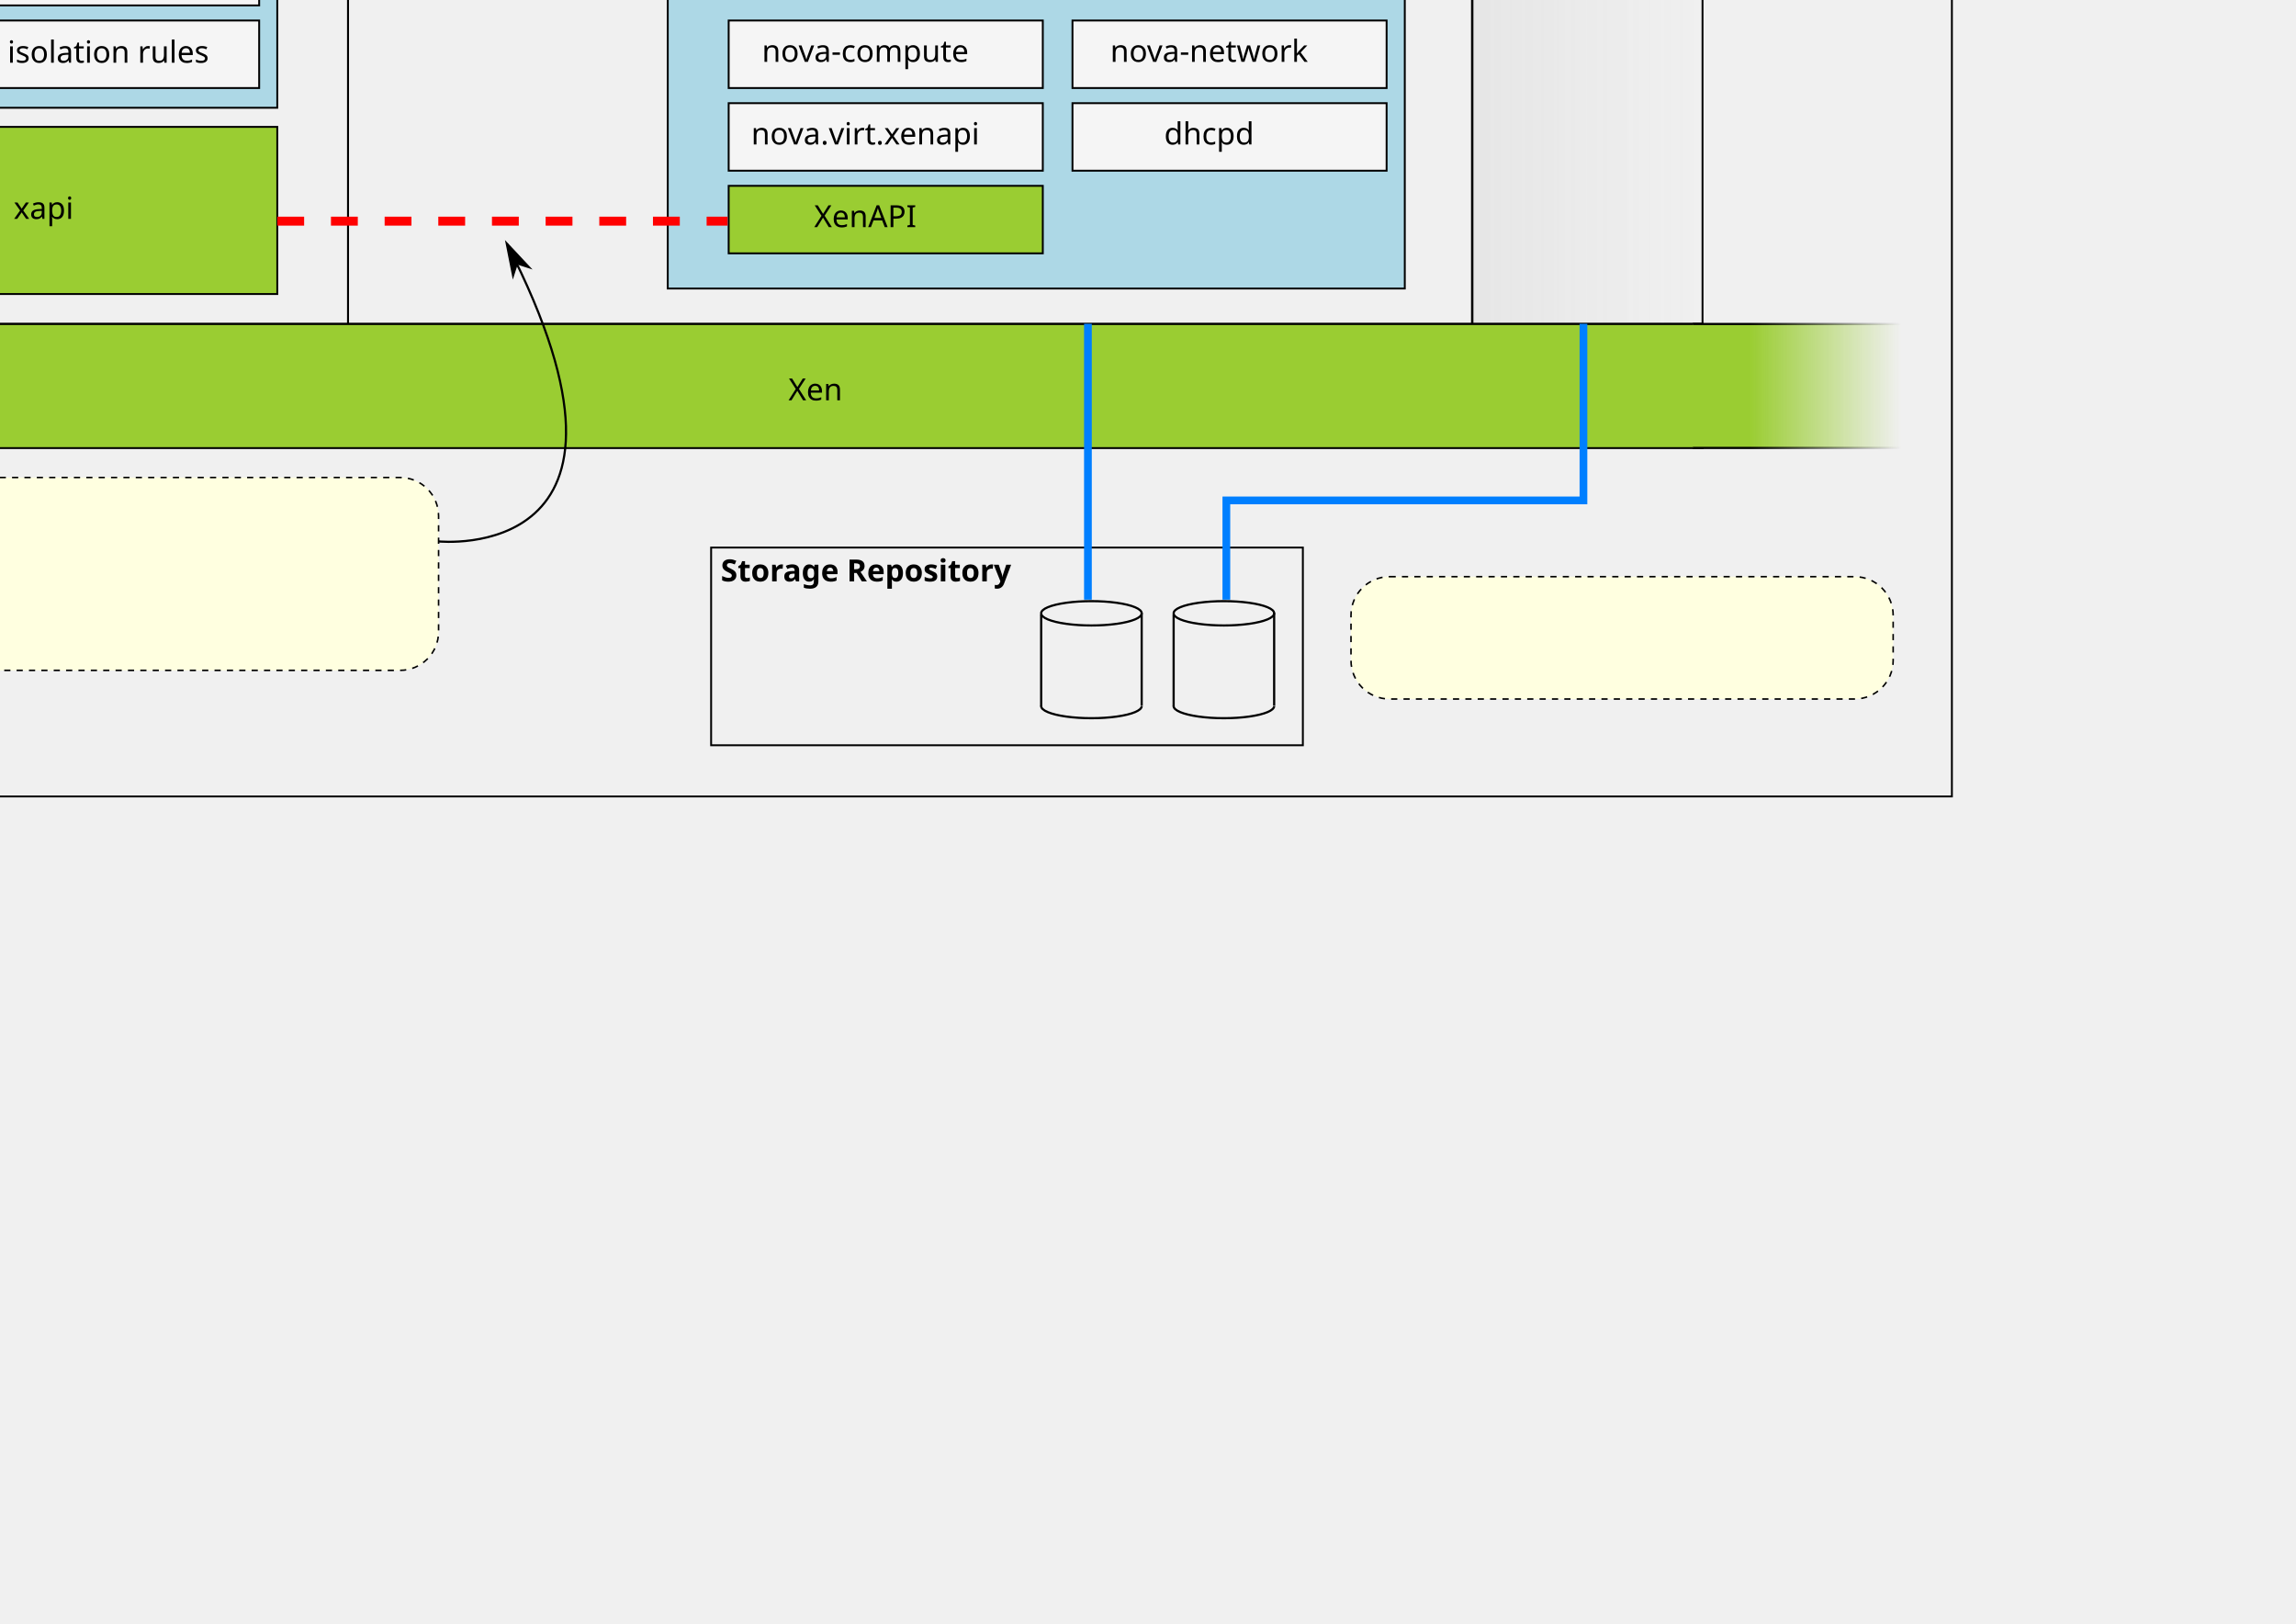
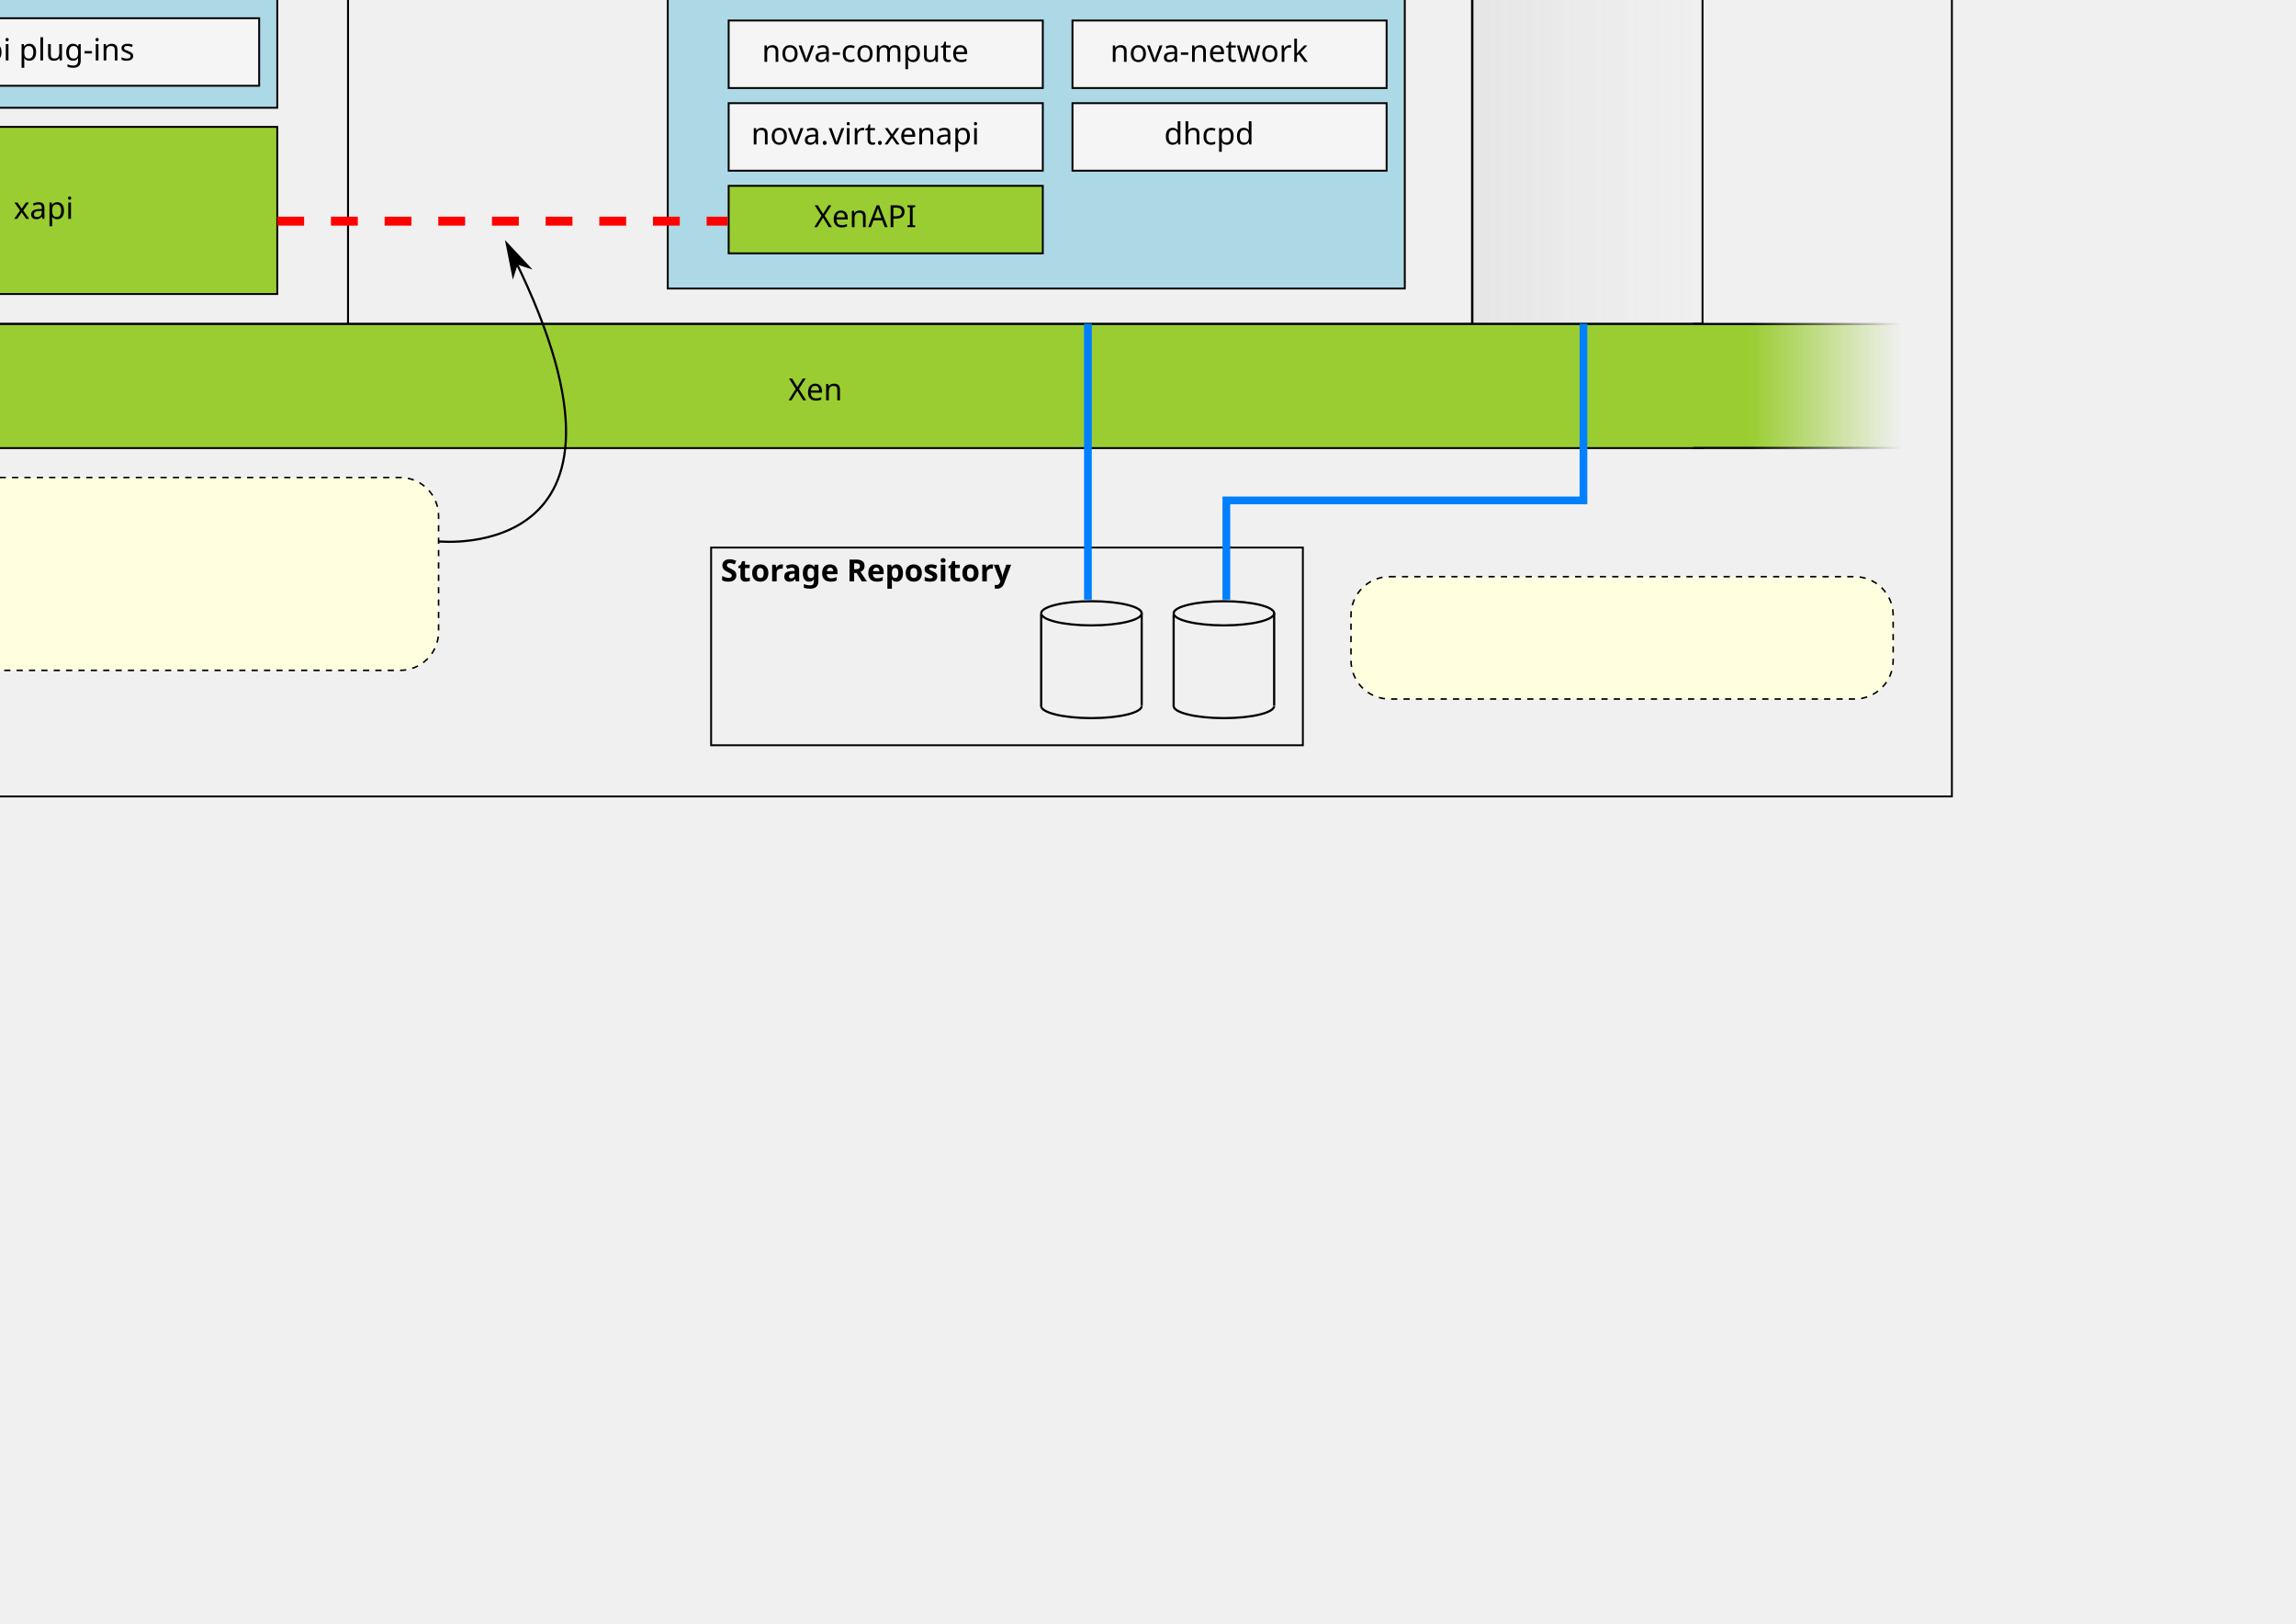
<svg xmlns="http://www.w3.org/2000/svg" xmlns:ns1="http://www.openswatchbook.org/uri/2009/osb" xmlns:xlink="http://www.w3.org/1999/xlink" width="1052.362" height="744.094" id="svg2" version="1.1">
  <defs id="defs4">
    <linearGradient id="linearGradient4500">
      <stop style="stop-color:#000000;stop-opacity:1;" offset="0" id="stop4502" />
      <stop style="stop-color:#000000;stop-opacity:0;" offset="1" id="stop4504" />
    </linearGradient>
    <linearGradient id="linearGradient4492">
      <stop style="stop-color:#9acd32;stop-opacity:1;" offset="0" id="stop4494" />
      <stop style="stop-color:#9acd32;stop-opacity:0;" offset="1" id="stop4496" />
    </linearGradient>
    <linearGradient id="linearGradient4466">
      <stop style="stop-color:#e6e6e6;stop-opacity:1;" offset="0" id="stop4468" />
      <stop style="stop-color:#e6e6e6;stop-opacity:0;" offset="1" id="stop4470" />
    </linearGradient>
    <linearGradient id="linearGradient3939" ns1:paint="solid">
      <stop style="stop-color:#ffffff;stop-opacity:1;" offset="0" id="stop3941" />
    </linearGradient>
    <linearGradient id="linearGradient3905">
      <stop style="stop-color:#ffffff;stop-opacity:1;" offset="0" id="stop3907" />
      <stop style="stop-color:#ffffff;stop-opacity:0;" offset="1" id="stop3909" />
    </linearGradient>
    <marker orient="auto" refY="0.0" refX="0.0" id="Arrow1Lend" style="overflow:visible;">
      <path id="path4332" d="M 0.0,0.0 L 5.0,-5.0 L -12.5,0.0 L 5.0,5.0 L 0.0,0.0 z " style="fill-rule:evenodd;stroke:#000000;stroke-width:1.0pt;" transform="scale(0.8) rotate(180) translate(12.5,0)" />
    </marker>
    <linearGradient id="linearGradient7048" ns1:paint="solid">
      <stop style="stop-color:#e6e6e6;stop-opacity:1;" offset="0" id="stop7050" />
    </linearGradient>
    <marker orient="auto" refY="0.0" refX="0.0" id="DotS" style="overflow:visible">
      <path id="path4396" d="M -2.5,-1.0 C -2.5,1.76 -4.74,4.0 -7.5,4.0 C -10.26,4.0 -12.5,1.76 -12.5,-1.0 C -12.5,-3.76 -10.26,-6.0 -7.5,-6.0 C -4.74,-6.0 -2.5,-3.76 -2.5,-1.0 z " style="fill-rule:evenodd;stroke:#000000;stroke-width:1.0pt" transform="scale(0.2) translate(7.4, 1)" />
    </marker>
    <marker orient="auto" refY="0.0" refX="0.0" id="DotL" style="overflow:visible">
      <path id="path4390" d="M -2.5,-1.0 C -2.5,1.76 -4.74,4.0 -7.5,4.0 C -10.26,4.0 -12.5,1.76 -12.5,-1.0 C -12.5,-3.76 -10.26,-6.0 -7.5,-6.0 C -4.74,-6.0 -2.5,-3.76 -2.5,-1.0 z " style="fill-rule:evenodd;stroke:#000000;stroke-width:1.0pt" transform="scale(0.8) translate(7.4, 1)" />
    </marker>
    <linearGradient xlink:href="#linearGradient4466" id="linearGradient4472" x1="674.469" y1="314.572" x2="780.384" y2="314.572" gradientUnits="userSpaceOnUse" />
    <linearGradient xlink:href="#linearGradient4492" id="linearGradient4498" x1="787.416" y1="486.194" x2="856.695" y2="486.194" gradientUnits="userSpaceOnUse" gradientTransform="translate(14.69373,0)" />
    <linearGradient xlink:href="#linearGradient4500" id="linearGradient4508" x1="802.11" y1="486.194" x2="871.389" y2="486.194" gradientUnits="userSpaceOnUse" />
  </defs>
  <g id="layer2" style="display:none" transform="translate(0,-308.2677)" />
  <g id="layer1" style="display:inline" transform="translate(0,-308.2677)">
    <rect y="172.496" x="674.9" height="284.152" width="105.446" id="rect4458" style="fill:url(#linearGradient4472);fill-opacity:1;stroke:#000000;stroke-width:0.862;stroke-linejoin:miter;stroke-miterlimit:4;stroke-opacity:1;stroke-dasharray:none" />
-     <g id="g5590" style="fill:#add8e6;fill-opacity:1">
-       <rect style="fill:#add8e6;fill-opacity:1;stroke:#000000;stroke-width:0.862;stroke-linejoin:miter;stroke-miterlimit:4;stroke-opacity:1;stroke-dasharray:none" id="rect3852" width="196.935" height="134.176" x="-69.845" y="223.477" />
-       <rect style="fill:#add8e6;fill-opacity:1;stroke:#000000;stroke-width:0.862;stroke-linejoin:miter;stroke-miterlimit:4;stroke-opacity:1;stroke-dasharray:none" id="rect3856" width="337.821" height="169.784" x="306.058" y="270.702" />
-     </g>
-     <g id="g5582" style="fill:#f5f5f5;fill-opacity:1">
-       <rect y="279.809" x="-61.621" height="30.944" width="180.41" id="rect3891" style="fill:#f5f5f5;fill-opacity:1;stroke:#000000;stroke-width:0.862;stroke-linejoin:miter;stroke-miterlimit:4;stroke-opacity:1;stroke-dasharray:none" />
-       <rect style="fill:#f5f5f5;fill-opacity:1;stroke:#000000;stroke-width:0.862;stroke-linejoin:miter;stroke-miterlimit:4;stroke-opacity:1;stroke-dasharray:none" id="rect3912" width="180.41" height="30.944" x="-61.621" y="317.666" />
-       <rect style="fill:#f5f5f5;fill-opacity:1;stroke:#000000;stroke-width:0.862;stroke-linejoin:miter;stroke-miterlimit:4;stroke-opacity:1;stroke-dasharray:none" id="rect3860" width="143.982" height="30.944" x="333.982" y="317.666" />
-       <rect y="355.547" x="333.982" height="30.944" width="143.982" id="rect3965" style="fill:#f5f5f5;fill-opacity:1;stroke:#000000;stroke-width:0.862;stroke-linejoin:miter;stroke-miterlimit:4;stroke-opacity:1;stroke-dasharray:none" />
-       <rect y="317.666" x="491.566" height="30.944" width="143.982" id="rect3981" style="fill:#f5f5f5;fill-opacity:1;stroke:#000000;stroke-width:0.862;stroke-linejoin:miter;stroke-miterlimit:4;stroke-opacity:1;stroke-dasharray:none" />
-       <rect style="fill:#f5f5f5;fill-opacity:1;stroke:#000000;stroke-width:0.862;stroke-linejoin:miter;stroke-miterlimit:4;stroke-opacity:1;stroke-dasharray:none" id="rect3989" width="143.982" height="30.944" x="491.566" y="355.547" />
-     </g>
+     <rect y="270.446" x="-69.845" height="87.207" width="196.935" id="rect3852" style="fill:#add8e6;fill-opacity:1;stroke:#000000;stroke-width:0.862;stroke-linejoin:miter;stroke-miterlimit:4;stroke-opacity:1;stroke-dasharray:none" />
+     <rect y="270.702" x="306.058" height="169.784" width="337.821" id="rect3856" style="fill:#add8e6;fill-opacity:1;stroke:#000000;stroke-width:0.862;stroke-linejoin:miter;stroke-miterlimit:4;stroke-opacity:1;stroke-dasharray:none" />
+     <rect style="fill:#f5f5f5;fill-opacity:1;stroke:#000000;stroke-width:0.862;stroke-linejoin:miter;stroke-miterlimit:4;stroke-opacity:1;stroke-dasharray:none" id="rect3891" width="180.41" height="30.944" x="-61.621" y="316.626" />
+     <rect y="317.666" x="333.982" height="30.944" width="143.982" id="rect3860" style="fill:#f5f5f5;fill-opacity:1;stroke:#000000;stroke-width:0.862;stroke-linejoin:miter;stroke-miterlimit:4;stroke-opacity:1;stroke-dasharray:none" />
+     <rect style="fill:#f5f5f5;fill-opacity:1;stroke:#000000;stroke-width:0.862;stroke-linejoin:miter;stroke-miterlimit:4;stroke-opacity:1;stroke-dasharray:none" id="rect3965" width="143.982" height="30.944" x="333.982" y="355.547" />
+     <rect style="fill:#f5f5f5;fill-opacity:1;stroke:#000000;stroke-width:0.862;stroke-linejoin:miter;stroke-miterlimit:4;stroke-opacity:1;stroke-dasharray:none" id="rect3981" width="143.982" height="30.944" x="491.566" y="317.666" />
+     <rect y="355.547" x="491.566" height="30.944" width="143.982" id="rect3989" style="fill:#f5f5f5;fill-opacity:1;stroke:#000000;stroke-width:0.862;stroke-linejoin:miter;stroke-miterlimit:4;stroke-opacity:1;stroke-dasharray:none" />
    <rect style="fill:none;stroke:#000000;stroke-width:0.862;stroke-linejoin:miter;stroke-miterlimit:4;stroke-opacity:1;stroke-dasharray:none" id="rect3074" width="1012.321" height="619.643" x="-117.679" y="53.612" />
    <rect style="fill:none;stroke:#000000;stroke-width:0.862;stroke-linejoin:miter;stroke-miterlimit:4;stroke-opacity:1;stroke-dasharray:none" id="rect3846" width="247.411" height="284.152" x="-87.902" y="172.496" />
    <rect y="172.496" x="159.533" height="284.152" width="515.144" id="rect3848" style="fill:none;stroke:#000000;stroke-width:0.862;stroke-linejoin:miter;stroke-miterlimit:4;stroke-opacity:1;stroke-dasharray:none" />
-     <text xml:space="preserve" style="font-size:14px;font-style:normal;font-weight:normal;text-align:center;line-height:125%;letter-spacing:0px;word-spacing:0px;text-anchor:middle;fill:#000000;fill-opacity:1;stroke:none;font-family:Sans" x="28.728" y="299.143" id="text3887">
-       <tspan id="tspan3889" x="28.728" y="299.143">xapi plugins</tspan>
-     </text>
-     <text id="text3908" y="337.001" x="28.728" style="font-size:14px;font-style:normal;font-weight:normal;text-align:center;line-height:125%;letter-spacing:0px;word-spacing:0px;text-anchor:middle;fill:#000000;fill-opacity:1;stroke:none;font-family:Sans" xml:space="preserve">
-       <tspan y="337.001" x="28.728" id="tspan3910">Network isolation rules</tspan>
+     <text xml:space="preserve" style="font-size:14px;font-style:normal;font-weight:normal;text-align:center;line-height:125%;letter-spacing:0px;word-spacing:0px;text-anchor:middle;fill:#000000;fill-opacity:1;stroke:none;font-family:Sans" x="28.728" y="335.961" id="text3887">
+       <tspan id="tspan3889" x="28.728" y="335.961">xapi plug-ins</tspan>
    </text>
    <text xml:space="preserve" style="font-size:14px;font-style:normal;font-weight:normal;text-align:center;line-height:125%;letter-spacing:0px;word-spacing:0px;text-anchor:middle;fill:#000000;fill-opacity:1;stroke:none;font-family:Sans" x="405.71" y="336.597" id="text3914">
      <tspan id="tspan3916" x="405.71" y="336.597">nova-compute</tspan>
    </text>
    <text id="text3967" y="374.478" x="405.71" style="font-size:14px;font-style:normal;font-weight:normal;text-align:center;line-height:125%;letter-spacing:0px;word-spacing:0px;text-anchor:middle;fill:#000000;fill-opacity:1;stroke:none;font-family:Sans" xml:space="preserve">
      <tspan y="374.478" x="405.71" id="tspan3969">nova.virt.xenapi</tspan>
    </text>
    <rect y="456.782" x="-87.902" height="56.83" width="868.278" id="rect3844" style="fill:#9acd32;fill-opacity:1;stroke:#000000;stroke-width:0.862;stroke-linejoin:miter;stroke-miterlimit:4;stroke-opacity:1;stroke-dasharray:none" />
    <path style="fill:url(#linearGradient4498);fill-opacity:1;stroke:url(#linearGradient4508)" d="m 775.88,456.74 95.957,0 0,56.802 -95.957,0" id="rect4490" />
    <rect style="fill:#9acd32;fill-opacity:1;stroke:#000000;stroke-width:0.862;stroke-linejoin:miter;stroke-miterlimit:4;stroke-opacity:1;stroke-dasharray:none" id="rect3854" width="196.935" height="76.597" x="-69.845" y="366.414" />
    <rect y="393.428" x="333.982" height="30.944" width="143.982" id="rect3973" style="fill:#9acd32;fill-opacity:1;stroke:#000000;stroke-width:0.862;stroke-linejoin:miter;stroke-miterlimit:4;stroke-opacity:1;stroke-dasharray:none" />
    <text xml:space="preserve" style="font-size:14px;font-style:normal;font-weight:normal;text-align:center;line-height:125%;letter-spacing:0px;word-spacing:0px;text-anchor:middle;fill:#000000;fill-opacity:1;stroke:none;font-family:Sans" x="405.71" y="412.359" id="text3975">
      <tspan id="tspan3977" x="405.71" y="412.359">XenAPI</tspan>
    </text>
    <text id="text3983" y="336.597" x="563.294" style="font-size:14px;font-style:normal;font-weight:normal;text-align:center;line-height:125%;letter-spacing:0px;word-spacing:0px;text-anchor:middle;fill:#000000;fill-opacity:1;stroke:none;font-family:Sans" xml:space="preserve">
      <tspan y="336.597" x="563.294" id="tspan3985">nova-network</tspan>
    </text>
    <text xml:space="preserve" style="font-size:14px;font-style:normal;font-weight:normal;text-align:center;line-height:125%;letter-spacing:0px;word-spacing:0px;text-anchor:middle;fill:#000000;fill-opacity:1;stroke:none;font-family:Sans" x="563.294" y="374.478" id="text3991">
      <tspan id="tspan3993" x="563.294" y="374.478">dhcpd</tspan>
    </text>
    <text xml:space="preserve" style="font-size:14px;font-style:normal;font-weight:normal;text-align:center;line-height:125%;letter-spacing:0px;word-spacing:0px;text-anchor:middle;fill:#000000;fill-opacity:1;stroke:none;font-family:Sans" x="382.848" y="491.728" id="text3995">
      <tspan id="tspan3997" x="382.848" y="491.728">Xen</tspan>
    </text>
    <text xml:space="preserve" style="font-size:14px;font-style:normal;font-weight:bold;text-align:start;line-height:125%;letter-spacing:0px;word-spacing:0px;text-anchor:start;fill:#000000;fill-opacity:1;stroke:none;font-family:Sans;-inkscape-font-specification:Sans Bold" x="-80.812" y="205.854" id="text3999">
      <tspan id="tspan4001" x="-80.812" y="205.854">Domain 0</tspan>
    </text>
    <text id="text4003" y="205.854" x="176.383" style="font-size:14px;font-style:normal;font-weight:bold;text-align:start;line-height:125%;letter-spacing:0px;word-spacing:0px;text-anchor:start;fill:#000000;fill-opacity:1;stroke:none;font-family:Sans;-inkscape-font-specification:Sans Bold" xml:space="preserve">
      <tspan y="205.854" x="176.383" id="tspan4005">OpenStack VM</tspan>
    </text>
    <text xml:space="preserve" style="font-size:14px;font-style:normal;font-weight:normal;text-align:center;line-height:125%;letter-spacing:0px;word-spacing:0px;text-anchor:middle;fill:#000000;fill-opacity:1;stroke:none;font-family:Sans;-inkscape-font-specification:Sans" x="29.073" y="408.575" id="text4007">
      <tspan id="tspan4009" x="29.073" y="408.575">xapi</tspan>
    </text>
    <text xml:space="preserve" style="font-size:14px;font-style:normal;font-weight:bold;text-align:start;line-height:125%;letter-spacing:0px;word-spacing:0px;text-anchor:start;fill:#000000;fill-opacity:1;stroke:none;font-family:Sans;-inkscape-font-specification:Sans Bold" x="684.735" y="205.854" id="text4011">
      <tspan id="tspan4013" x="684.735" y="205.854">Tenant VM</tspan>
    </text>
    <rect style="fill:none;stroke:#000000;stroke-width:0.862;stroke-linejoin:miter;stroke-miterlimit:4;stroke-opacity:1;stroke-dasharray:none" id="rect4015" width="271.221" height="90.604" x="325.942" y="559.192" />
-     <text xml:space="preserve" style="font-size:14px;font-style:normal;font-weight:normal;text-align:start;line-height:125%;letter-spacing:0px;word-spacing:0px;text-anchor:start;fill:#000000;fill-opacity:1;stroke:none;font-family:Sans;-inkscape-font-specification:Sans" x="-58.368" y="245.219" id="text4202">
-       <tspan id="tspan4204" x="-58.368" y="245.219">OpenStack add-ons</tspan>
+     <text xml:space="preserve" style="font-size:14px;font-style:normal;font-weight:normal;text-align:start;line-height:125%;letter-spacing:0px;word-spacing:0px;text-anchor:start;fill:#000000;fill-opacity:1;stroke:none;font-family:Sans;-inkscape-font-specification:Sans" x="-58.368" y="292.449" id="text4202">
+       <tspan id="tspan4204" x="-58.368" y="292.449">OpenStack add-ons</tspan>
    </text>
    <text id="text4206" y="292.362" x="321.683" style="font-size:14px;font-style:normal;font-weight:normal;text-align:start;line-height:125%;letter-spacing:0px;word-spacing:0px;text-anchor:start;fill:#000000;fill-opacity:1;stroke:none;font-family:Sans;-inkscape-font-specification:Sans" xml:space="preserve">
      <tspan y="292.362" x="321.683" id="tspan4208">OpenStack</tspan>
    </text>
    <g id="g4256" transform="translate(-216.7277,0)">
      <rect ry="0" y="159.505" x="411.306" height="23.571" width="75.837" id="rect4210" style="fill:#000000;fill-opacity:1;stroke:#000000;stroke-width:0.862;stroke-linejoin:miter;stroke-miterlimit:4;stroke-opacity:1;stroke-dasharray:none" />
      <text id="text4212" y="176.51" x="449.402" style="font-size:14px;font-style:normal;font-weight:bold;text-align:center;line-height:125%;letter-spacing:0px;word-spacing:0px;text-anchor:middle;fill:#ffffff;fill-opacity:1;stroke:none;font-family:Sans;-inkscape-font-specification:Sans Bold" xml:space="preserve">
        <tspan y="176.51" x="449.402" id="tspan4214">eth0</tspan>
      </text>
    </g>
    <g id="g4261" transform="translate(-30.1128,0)">
      <rect style="fill:#000000;fill-opacity:1;stroke:#000000;stroke-width:0.862;stroke-linejoin:miter;stroke-miterlimit:4;stroke-opacity:1;stroke-dasharray:none" id="rect4263" width="75.837" height="23.571" x="411.306" y="159.505" ry="0" />
      <text xml:space="preserve" style="font-size:14px;font-style:normal;font-weight:bold;text-align:center;line-height:125%;letter-spacing:0px;word-spacing:0px;text-anchor:middle;fill:#ffffff;fill-opacity:1;stroke:none;font-family:Sans;-inkscape-font-specification:Sans Bold" x="449.402" y="176.51" id="text4265">
        <tspan id="tspan4267" x="449.402" y="176.51">eth1</tspan>
      </text>
    </g>
    <g transform="translate(156.5021,0)" id="g4269">
      <rect ry="0" y="159.505" x="411.306" height="23.571" width="75.837" id="rect4271" style="fill:#000000;fill-opacity:1;stroke:#000000;stroke-width:0.862;stroke-linejoin:miter;stroke-miterlimit:4;stroke-opacity:1;stroke-dasharray:none" />
      <text id="text4273" y="176.51" x="449.402" style="font-size:14px;font-style:normal;font-weight:bold;text-align:center;line-height:125%;letter-spacing:0px;word-spacing:0px;text-anchor:middle;fill:#ffffff;fill-opacity:1;stroke:none;font-family:Sans;-inkscape-font-specification:Sans Bold" xml:space="preserve">
        <tspan y="176.51" x="449.402" id="tspan4275">eth2</tspan>
      </text>
    </g>
    <g id="g4277" transform="translate(276.5269,0)">
      <rect style="fill:#000000;fill-opacity:1;stroke:#000000;stroke-width:0.862;stroke-linejoin:miter;stroke-miterlimit:4;stroke-opacity:1;stroke-dasharray:none" id="rect4279" width="75.837" height="23.571" x="411.306" y="159.505" ry="0" />
      <text xml:space="preserve" style="font-size:14px;font-style:normal;font-weight:bold;text-align:center;line-height:125%;letter-spacing:0px;word-spacing:0px;text-anchor:middle;fill:#ffffff;fill-opacity:1;stroke:none;font-family:Sans;-inkscape-font-specification:Sans Bold" x="449.402" y="176.51" id="text4281">
        <tspan id="tspan4283" x="449.402" y="176.51">eth0</tspan>
      </text>
    </g>
    <g transform="translate(-415.7143,0)" id="g4285">
      <rect ry="11.786" y="159.505" x="411.306" height="23.571" width="75.837" id="rect4287" style="fill:#000000;fill-opacity:1;stroke:#000000;stroke-width:0.862;stroke-linejoin:miter;stroke-miterlimit:4;stroke-opacity:1;stroke-dasharray:none" />
      <text id="text4289" y="176.51" x="449.402" style="font-size:14px;font-style:normal;font-weight:bold;text-align:center;line-height:125%;letter-spacing:0px;word-spacing:0px;text-anchor:middle;fill:#ffffff;fill-opacity:1;stroke:none;font-family:Sans;-inkscape-font-specification:Sans Bold" xml:space="preserve">
        <tspan y="176.51" x="449.402" id="tspan4291">xenbr0</tspan>
      </text>
    </g>
    <path style="fill:none;stroke:#ff0000;stroke-width:4.1;stroke-linecap:butt;stroke-linejoin:miter;stroke-miterlimit:4;stroke-opacity:1;stroke-dasharray:none;marker-start:url(#DotS);marker-mid:none;marker-end:url(#DotS)" d="m 32.143,-149.023 0,-30.454 198.561,0 0,30.517" id="path4323" transform="translate(0,308.2677)" />
    <path id="path5503" d="m 419.181,159.245 0,-30.454 306.585,0 0,30.517" style="fill:none;stroke:#0000ff;stroke-width:4.1;stroke-linecap:butt;stroke-linejoin:miter;stroke-miterlimit:4;stroke-opacity:1;stroke-dasharray:none;marker-start:url(#DotS);marker-mid:none;marker-end:url(#DotS)" />
    <g id="g7083" transform="translate(-54.42412,12.62691)">
      <g id="g7071" transform="translate(-69.70052,128.2894)">
        <rect ry="17.163" y="-104.262" x="230.315" height="34.85" width="604.909" id="rect7073" style="fill:#ffffe0;fill-opacity:1;stroke:#000000;stroke-width:0.709;stroke-linecap:butt;stroke-linejoin:miter;stroke-miterlimit:4;stroke-opacity:1;stroke-dasharray:2.835, 2.835;stroke-dashoffset:0" />
        <flowRoot transform="translate(230.3148,304.2271)" style="font-size:14px;font-style:normal;font-weight:normal;text-align:start;line-height:125%;letter-spacing:0px;word-spacing:0px;text-anchor:start;fill:#000000;fill-opacity:1;stroke:none;font-family:Sans;-inkscape-font-specification:Sans" id="flowRoot7075" xml:space="preserve">
          <flowRegion id="flowRegion7077">
            <rect style="font-weight:normal;-inkscape-font-specification:Sans" y="-401.419" x="12.122" height="23.037" width="583.374" id="rect7079" />
          </flowRegion>
          <flowPara id="flowPara7081">Networks connected to physical interfaces according to the selected configuration.</flowPara>
        </flowRoot>
      </g>
    </g>
    <rect y="116.372" x="593.004" height="21.699" width="18.943" id="rect3292" style="fill:#ffffff;fill-opacity:1;stroke:none" />
    <path style="fill:none;stroke:#008000;stroke-width:4.1;stroke-linecap:butt;stroke-linejoin:miter;stroke-miterlimit:4;stroke-opacity:1;stroke-dasharray:none;marker-start:url(#DotS);marker-mid:none;marker-end:url(#DotS)" d="m 602.47,159.245 0,-87.808" id="path5505" />
    <text xml:space="preserve" style="font-size:14px;font-style:normal;font-weight:bold;text-align:start;line-height:125%;letter-spacing:0px;word-spacing:0px;text-anchor:start;fill:#000000;fill-opacity:1;stroke:none;font-family:Sans;-inkscape-font-specification:Sans Bold" x="330.35" y="574.698" id="text5507">
      <tspan id="tspan5509" x="330.35" y="574.698">Storage Repository</tspan>
    </text>
    <text xml:space="preserve" style="font-size:14px;font-style:normal;font-weight:bold;text-align:start;line-height:125%;letter-spacing:0px;word-spacing:0px;text-anchor:start;fill:#000000;fill-opacity:1;stroke:none;font-family:Sans;-inkscape-font-specification:Sans Bold" x="-97.857" y="-225.191" id="text5518" transform="translate(0,308.2677)">
      <tspan id="tspan5520" x="-97.857" y="-225.191">Physical Host</tspan>
    </text>
    <g id="g5534" transform="translate(179.359,8.214286)">
-       <path transform="translate(-1.428571,305.4106)" d="m 406.071,275.702 a 23.036,5.536 0 1 1 -46.071,0 23.036,5.536 0 1 1 46.071,0 z" id="path5526" style="fill:none;stroke:#000000;stroke-opacity:1" />
-       <path style="fill:none;stroke:#000000;stroke-opacity:1" id="path5528" d="m 406.071,275.702 a 23.036,5.536 0 1 1 -46.071,0" transform="translate(-1.428571,347.9106)" />
+       <path transform="translate(-1.428571,305.4106)" d="m 406.071,275.702 c 0,3.057 -10.313,5.536 -23.036,5.536 -12.722,0 -23.036,-2.478 -23.036,-5.536 0,-3.057 10.313,-5.536 23.036,-5.536 12.722,0 23.036,2.478 23.036,5.536 z" id="path5526" style="fill:none;stroke:#000000;stroke-opacity:1" />
+       <path style="fill:none;stroke:#000000;stroke-opacity:1" id="path5528" d="m 406.071,275.702 c 0,3.057 -10.313,5.536 -23.036,5.536 -12.722,0 -23.036,-2.478 -23.036,-5.536 0,0 0,0 0,0" transform="translate(-1.428571,347.9106)" />
      <path transform="translate(0,308.2677)" id="path5530" d="m 358.571,315.523 0,-42.143" style="fill:none;stroke:#000000;stroke-width:1px;stroke-linecap:butt;stroke-linejoin:miter;stroke-opacity:1" />
      <path transform="translate(0,308.2677)" id="path5532" d="m 404.643,315.166 0,-42.5" style="fill:none;stroke:#000000;stroke-width:1px;stroke-linecap:butt;stroke-linejoin:miter;stroke-opacity:1" />
    </g>
    <g id="g5540" transform="translate(118.6447,8.214286)">
-       <path style="fill:none;stroke:#000000;stroke-opacity:1" id="path5542" d="m 406.071,275.702 a 23.036,5.536 0 1 1 -46.071,0 23.036,5.536 0 1 1 46.071,0 z" transform="translate(-1.428571,305.4106)" />
-       <path transform="translate(-1.428571,347.9106)" d="m 406.071,275.702 a 23.036,5.536 0 1 1 -46.071,0" id="path5544" style="fill:none;stroke:#000000;stroke-opacity:1" />
+       <path style="fill:none;stroke:#000000;stroke-opacity:1" id="path5542" d="m 406.071,275.702 c 0,3.057 -10.313,5.536 -23.036,5.536 -12.722,0 -23.036,-2.478 -23.036,-5.536 0,-3.057 10.313,-5.536 23.036,-5.536 12.722,0 23.036,2.478 23.036,5.536 z" transform="translate(-1.428571,305.4106)" />
+       <path transform="translate(-1.428571,347.9106)" d="m 406.071,275.702 c 0,3.057 -10.313,5.536 -23.036,5.536 -12.722,0 -23.036,-2.478 -23.036,-5.536 0,0 0,0 0,0" id="path5544" style="fill:none;stroke:#000000;stroke-opacity:1" />
      <path style="fill:none;stroke:#000000;stroke-width:1px;stroke-linecap:butt;stroke-linejoin:miter;stroke-opacity:1" d="m 358.571,315.523 0,-42.143" id="path5546" transform="translate(0,308.2677)" />
      <path style="fill:none;stroke:#000000;stroke-width:1px;stroke-linecap:butt;stroke-linejoin:miter;stroke-opacity:1" d="m 404.643,315.166 0,-42.5" id="path5548" transform="translate(0,308.2677)" />
    </g>
    <path style="fill:none;stroke:#007fff;stroke-width:3.543;stroke-linecap:butt;stroke-linejoin:miter;stroke-miterlimit:4;stroke-opacity:1;stroke-dasharray:none" d="m 498.645,583.076 0,-126.429" id="path5552" />
    <path id="path5554" d="m 562.094,583.076 0,-45.487 163.672,0 0,-80.942" style="fill:none;stroke:#007fff;stroke-width:3.543;stroke-linecap:butt;stroke-linejoin:miter;stroke-miterlimit:4;stroke-opacity:1;stroke-dasharray:none" />
    <g id="g7064" transform="translate(388.9087,676.8022)">
      <rect ry="17.678" y="-104.262" x="230.315" height="56.063" width="248.498" id="rect7062" style="fill:#ffffe0;fill-opacity:1;stroke:#000000;stroke-width:0.709;stroke-linecap:butt;stroke-linejoin:miter;stroke-miterlimit:4;stroke-opacity:1;stroke-dasharray:2.835, 2.835;stroke-dashoffset:0" />
      <flowRoot transform="translate(230.3148,304.2271)" style="font-size:14px;font-style:normal;font-weight:normal;text-align:start;line-height:125%;letter-spacing:0px;word-spacing:0px;text-anchor:start;fill:#000000;fill-opacity:1;stroke:none;font-family:Sans;-inkscape-font-specification:Sans" id="flowRoot7054" xml:space="preserve">
        <flowRegion id="flowRegion7056">
          <rect style="font-weight:normal;-inkscape-font-specification:Sans" y="-401.419" x="12.122" height="43.437" width="222.739" id="rect7058" />
        </flowRegion>
        <flowPara id="flowPara7060">Virtual block devices, usually on local disk.</flowPara>
      </flowRoot>
    </g>
    <path id="path7091" d="m 127.097,409.613 206.385,0" style="fill:none;stroke:#ff0000;stroke-width:4.1;stroke-linecap:butt;stroke-linejoin:miter;stroke-miterlimit:4;stroke-opacity:1;stroke-dasharray:12.299, 12.299;stroke-dashoffset:0;marker-start:none;marker-mid:none;marker-end:none" />
    <g transform="translate(-316.1778,631.3454)" id="g7829">
      <rect style="fill:#ffffe0;fill-opacity:1;stroke:#000000;stroke-width:0.709;stroke-linecap:butt;stroke-linejoin:miter;stroke-miterlimit:4;stroke-opacity:1;stroke-dasharray:2.835, 2.835;stroke-dashoffset:0" id="rect7831" width="286.883" height="88.388" x="230.315" y="-104.262" ry="17.678" />
      <flowRoot xml:space="preserve" id="flowRoot7833" style="font-size:14px;font-style:normal;font-weight:normal;text-align:start;line-height:125%;letter-spacing:0px;word-spacing:0px;text-anchor:start;fill:#000000;fill-opacity:1;stroke:none;font-family:Sans;-inkscape-font-specification:Sans" transform="translate(230.3148,304.2271)">
        <flowRegion id="flowRegion7835">
          <rect id="rect7837" width="264.155" height="71.721" x="12.122" y="-401.419" style="font-weight:normal;-inkscape-font-specification:Sans" />
        </flowRegion>
-         <flowPara id="flowPara7839">OpenStack is using the XenAPI python module to communicate with dom0 through the management network</flowPara>
+         <flowPara id="flowPara7839">OpenStack is using the XenAPI Python module to communicate with dom0 through the management network.</flowPara>
      </flowRoot>
    </g>
    <path style="fill:none;stroke:#000000;stroke-width:1px;stroke-linecap:butt;stroke-linejoin:miter;stroke-opacity:1;marker-end:url(#Arrow1Lend)" d="m 201.02,248.11 c 0,0 107.076,11.112 31.315,-136.371" id="path7841" transform="translate(0,308.2677)" />
    <path id="path3899" d="m 230.704,129.245 0,-57.808" style="fill:none;stroke:#ff0000;stroke-width:4.1;stroke-linecap:butt;stroke-linejoin:miter;stroke-miterlimit:4;stroke-opacity:1;stroke-dasharray:none;marker-start:url(#DotS);marker-mid:none;marker-end:url(#DotS)" />
    <path style="fill:none;stroke:#0000ff;stroke-width:4.1;stroke-linecap:butt;stroke-linejoin:miter;stroke-miterlimit:4;stroke-opacity:1;stroke-dasharray:none;marker-start:url(#DotS);marker-mid:none;marker-end:url(#DotS)" d="m 419.181,128.827 0,-57.39" id="path3901" />
    <rect style="fill:#ffffff;fill-opacity:1;stroke:none" id="rect3903" width="751.532" height="20.739" x="127.279" y="88.326" />
    <text xml:space="preserve" style="font-size:14px;font-style:normal;font-weight:normal;text-align:center;line-height:125%;letter-spacing:0px;word-spacing:0px;text-anchor:middle;fill:#ff0000;fill-opacity:1;stroke:none;font-family:Sans;-inkscape-font-specification:Sans" x="233.743" y="101.815" id="text4309">
      <tspan id="tspan4311" x="233.743" y="101.815">Management Network</tspan>
    </text>
    <text xml:space="preserve" style="font-size:14px;font-style:normal;font-weight:normal;text-align:center;line-height:125%;letter-spacing:0px;word-spacing:0px;text-anchor:middle;fill:#006400;fill-opacity:1;stroke:none;font-family:Sans;-inkscape-font-specification:Sans" x="609.744" y="103.172" id="text4313">
      <tspan id="tspan4315" x="609.744" y="103.172">Public Network</tspan>
    </text>
    <text xml:space="preserve" style="font-size:14px;font-style:normal;font-weight:normal;text-align:center;line-height:125%;letter-spacing:0px;word-spacing:0px;text-anchor:middle;fill:#0000ff;fill-opacity:1;stroke:none;font-family:Sans;-inkscape-font-specification:Sans" x="418.853" y="103.172" id="text4317">
      <tspan id="tspan4319" x="418.853" y="103.172">Tenant Network</tspan>
    </text>
    <path style="fill:none;stroke:#0000ff;stroke-width:4.1;stroke-linecap:butt;stroke-linejoin:miter;stroke-miterlimit:4;stroke-opacity:1;stroke-dasharray:none;stroke-dashoffset:0;marker-start:url(#DotS);marker-mid:none;marker-end:none" d="m 726.429,128.791 35.702,0" id="path3296" />
    <path id="path4270" d="m 762.052,128.791 58.709,0" style="fill:none;stroke:#0000ff;stroke-width:4.1;stroke-linecap:butt;stroke-linejoin:miter;stroke-miterlimit:4;stroke-opacity:1;stroke-dasharray:4.1, 8.2;stroke-dashoffset:0;marker-start:none;marker-mid:none;marker-end:none" />
    <text xml:space="preserve" style="font-size:40px;font-style:normal;font-weight:normal;line-height:125%;letter-spacing:0px;word-spacing:0px;fill:#000000;fill-opacity:1;stroke:none;font-family:Sans" x="792.611" y="-1.02" id="text4462" transform="translate(0,308.2677)">
      <tspan id="tspan4464" x="792.611" y="-1.02">...</tspan>
    </text>
  </g>
</svg>
